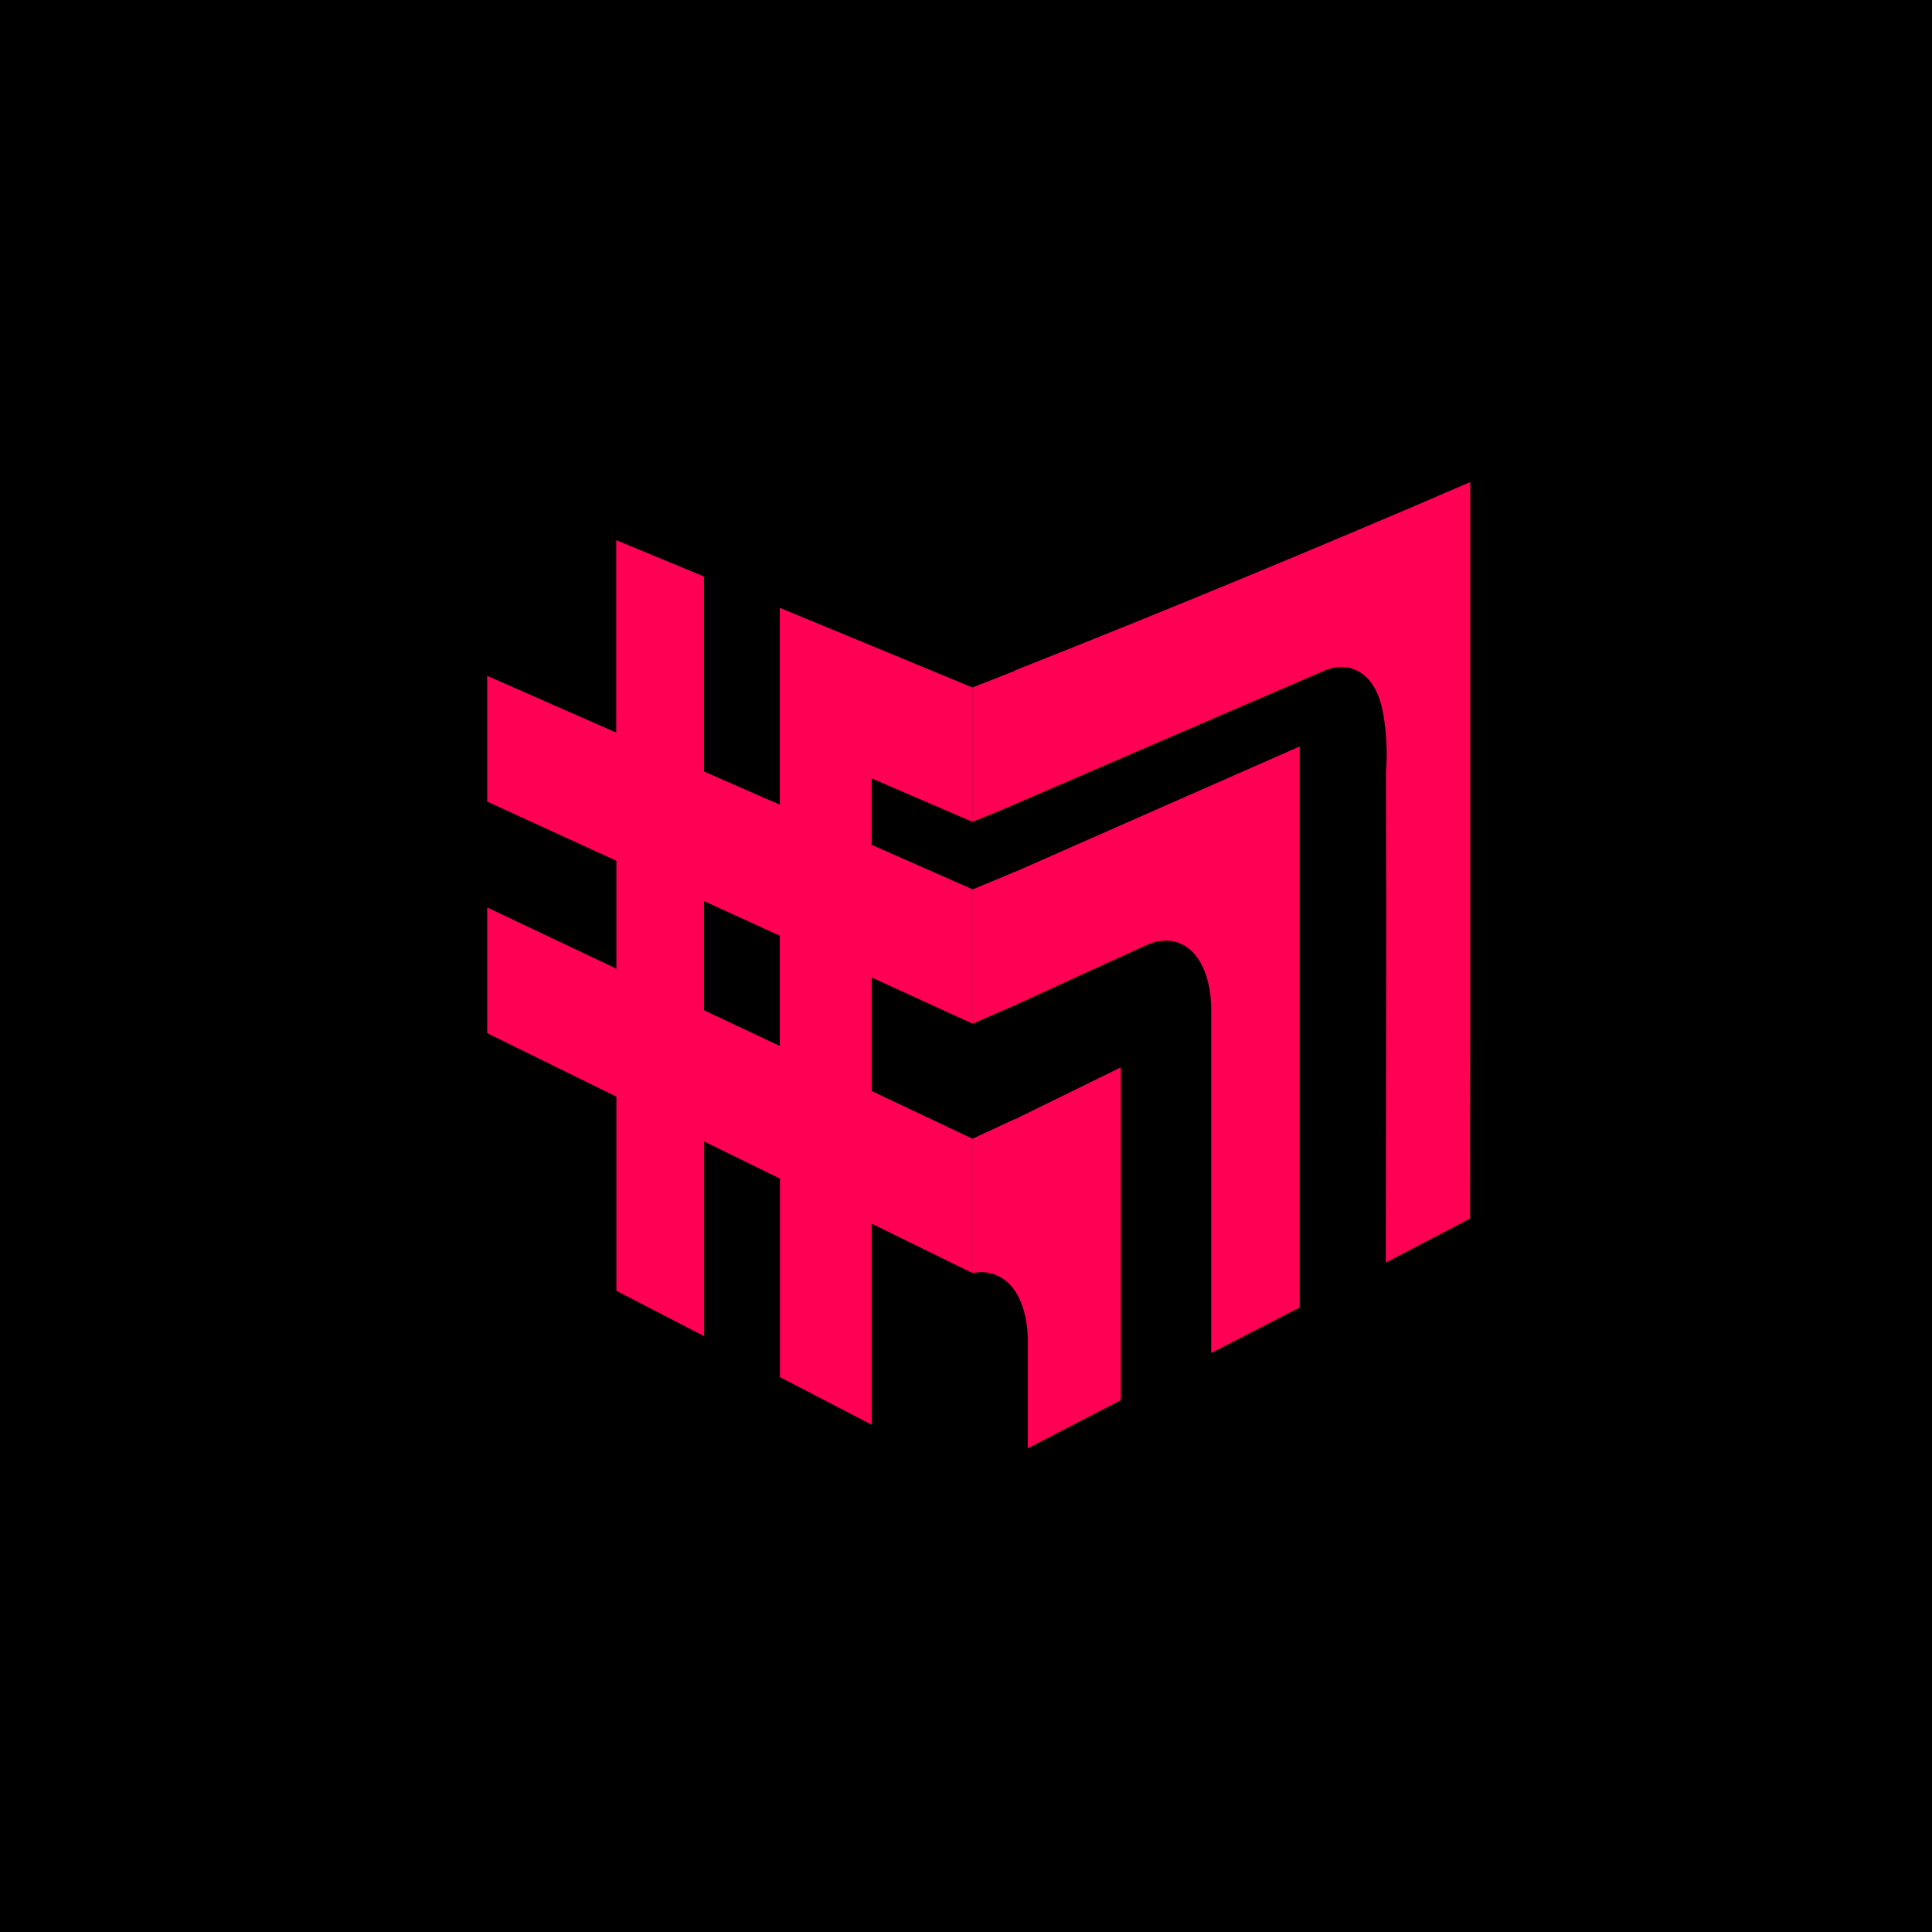
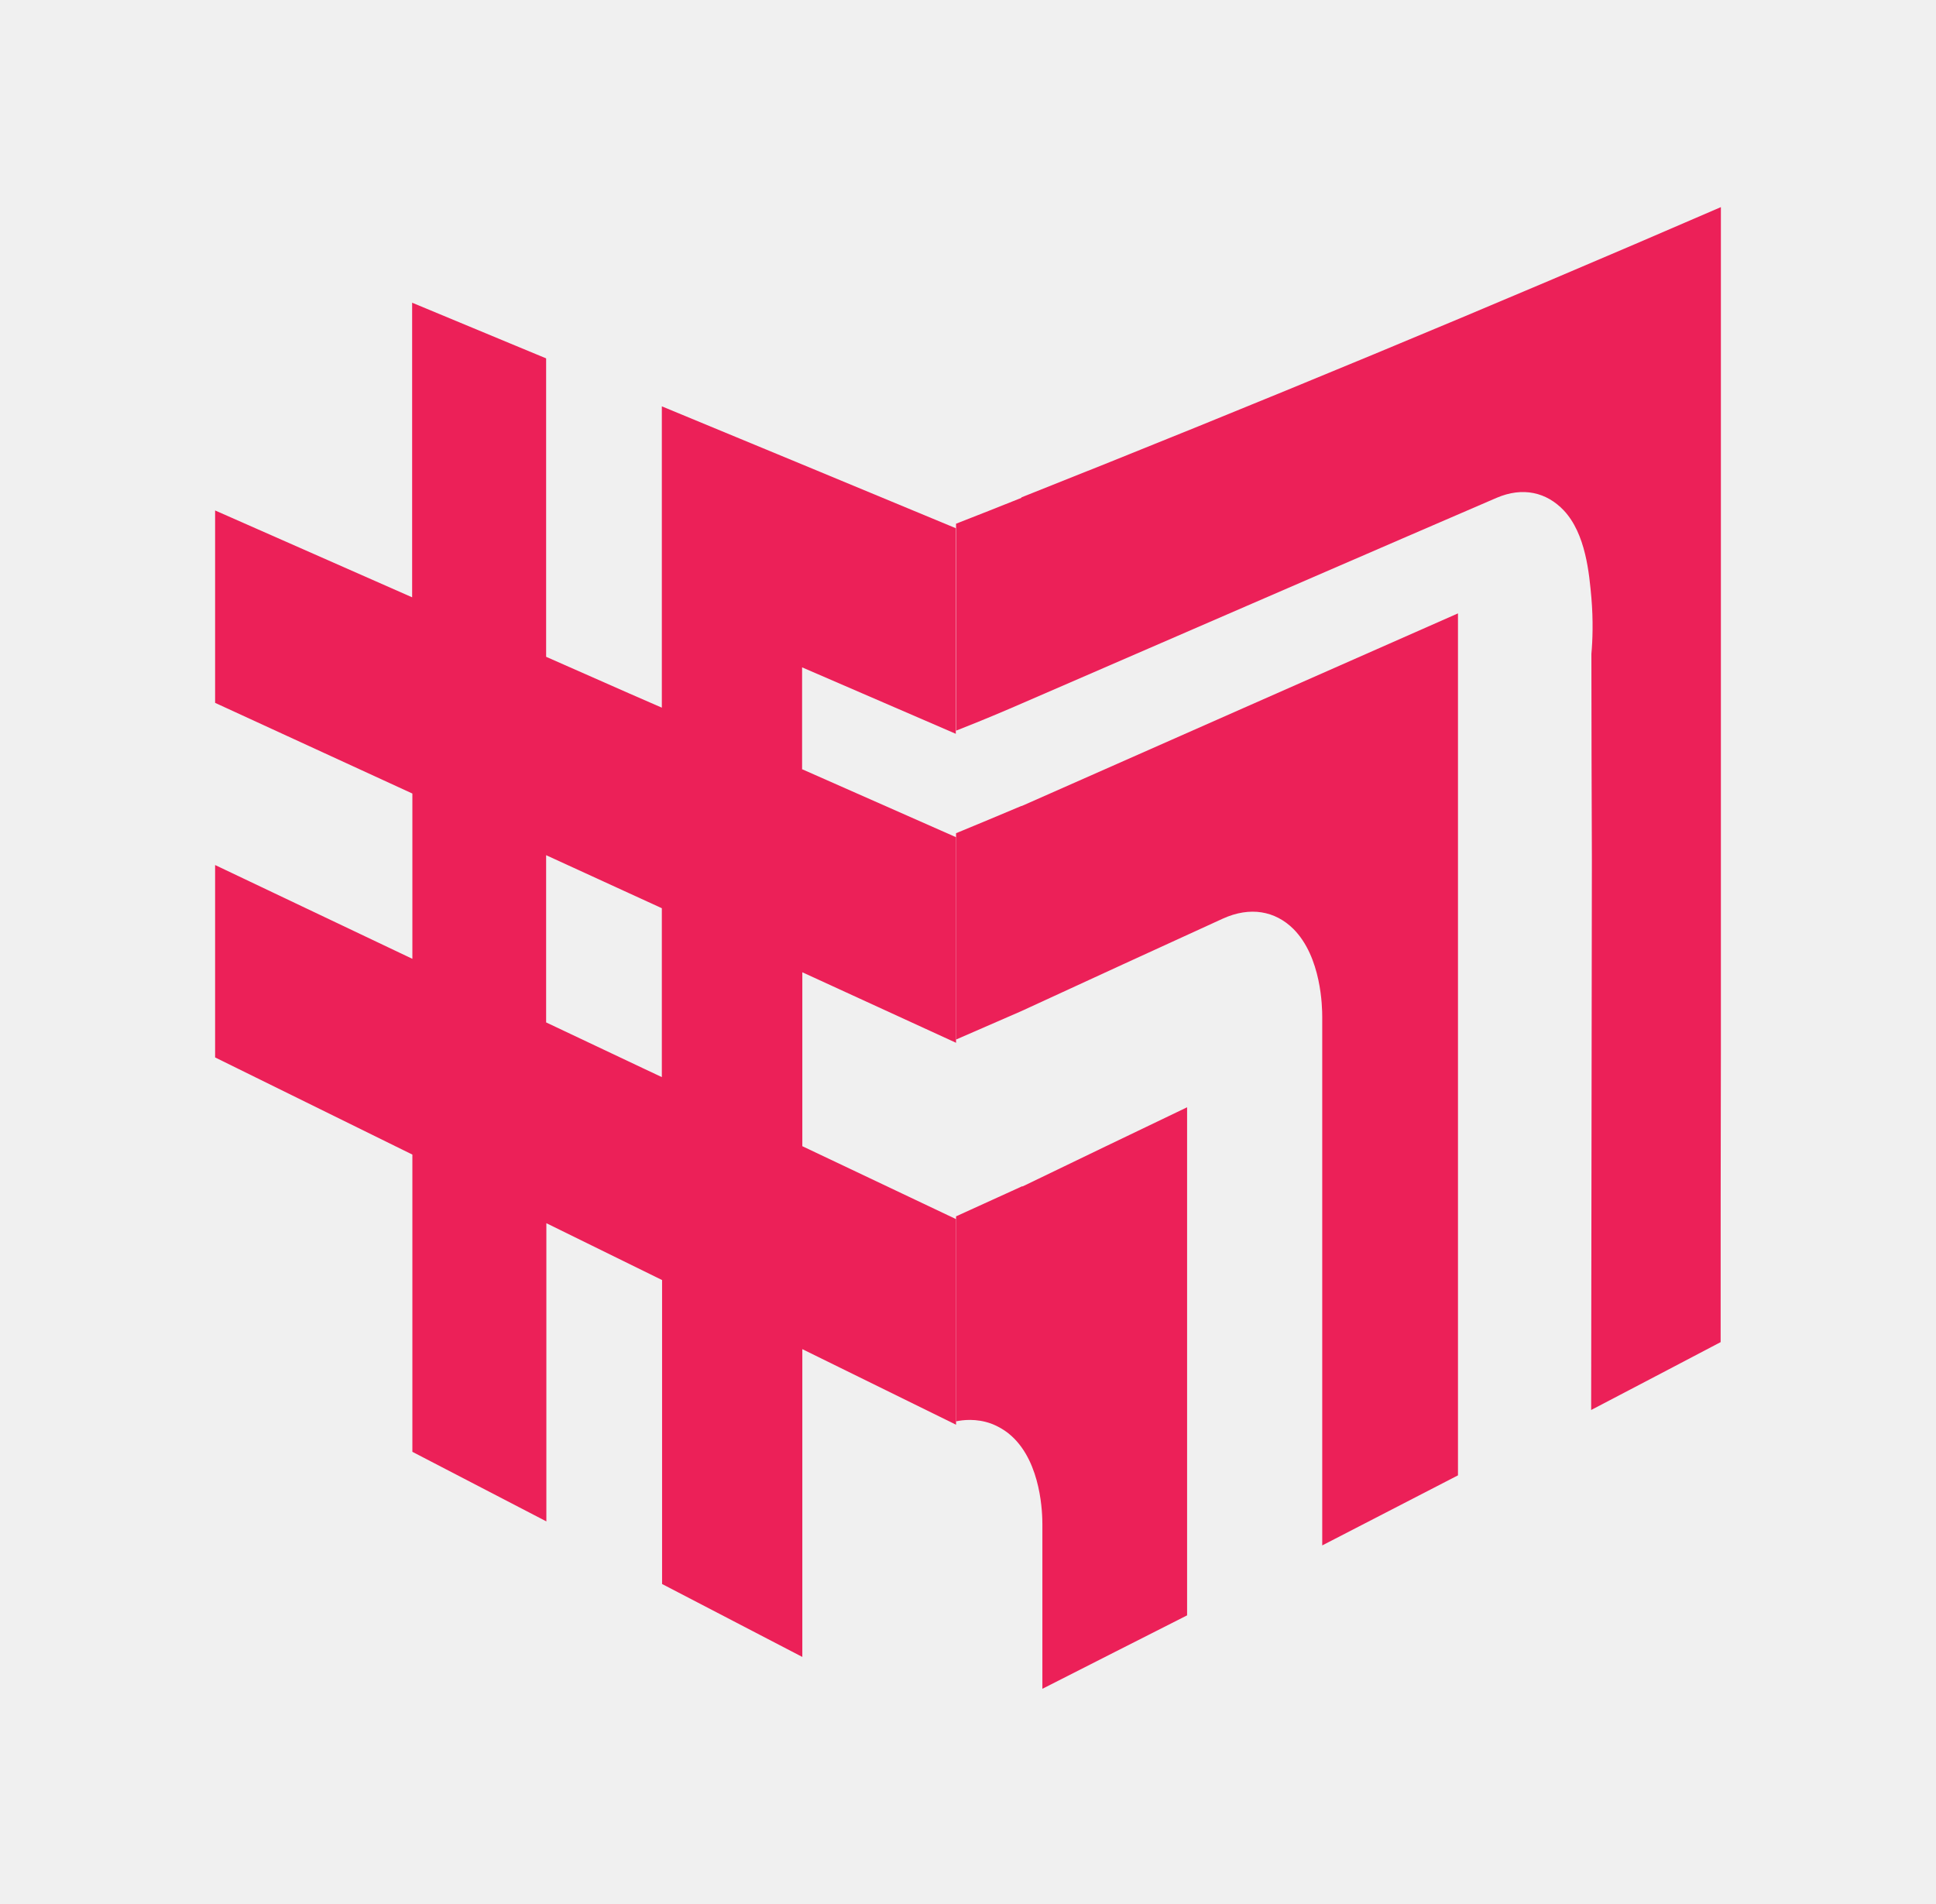
- <svg xmlns="http://www.w3.org/2000/svg" width="270" height="270" viewBox="0 0 270 270" fill="none">
-   <g clip-path="url(#clip0_27_662)">
-     <rect width="270" height="270" fill="black" />
-     <path d="M121.813 118.109V108.78L135.884 114.846V96.079L121.813 90.254L108.976 84.955V112.459L106.003 111.167L98.384 107.817V80.575L95.103 79.217L86.119 75.494V102.386L68.085 94.459V112.022L86.141 120.299V135.387L68.085 126.825V144.388L86.141 153.257V180.389L98.406 186.74V159.52L108.998 164.71V192.456L121.835 199.113V171.017L135.906 177.915V159.148L121.835 152.49V136.614L135.906 143.052V124.285L121.835 118.087L121.813 118.109ZM108.976 130.745V146.183L107.434 145.461L98.384 141.191V125.927L106.003 129.409L108.976 130.767V130.745Z" fill="#FF0054" />
-     <path d="M141.829 156.388C139.847 157.308 137.866 158.228 135.884 159.147V177.915C136.478 177.783 137.689 177.63 139.01 178.112C139.01 178.112 140.023 178.462 140.86 179.251C143.569 181.747 143.635 186.455 143.635 187.353V202.397C147.994 200.142 152.332 197.886 156.626 195.674V149.161C151.738 151.549 146.828 153.957 141.851 156.41L141.829 156.388Z" fill="#FF0054" />
-     <path d="M141.829 121.832C139.847 122.664 137.866 123.496 135.884 124.307V143.073C137.866 142.22 139.847 141.344 141.829 140.49C148.017 137.643 154.138 134.84 160.194 132.081C162.704 130.942 164.972 131.38 166.623 133C169.2 135.562 169.266 140.139 169.266 141.015C169.266 157.045 169.266 173.075 169.266 189.083C173.427 186.937 177.545 184.813 181.641 182.71C181.641 156.585 181.641 130.438 181.641 104.313C168.715 110.007 155.459 115.831 141.873 121.832H141.829Z" fill="#FF0054" />
-     <path d="M141.829 93.736C139.847 94.524 137.866 95.312 135.884 96.079V114.846C138.416 113.861 140.464 112.985 141.829 112.394C146.079 110.554 179.263 96.211 185.054 93.736C187.454 92.706 189.612 93.232 191.176 94.875C193.179 96.999 193.488 100.612 193.686 102.802C193.862 104.86 193.796 106.678 193.686 107.882C193.686 114.08 193.708 120.277 193.73 126.475C193.708 143.14 193.686 159.805 193.664 176.448C197.627 174.389 201.547 172.331 205.444 170.294C205.444 161.513 205.444 152.731 205.467 143.928C205.467 118.416 205.467 92.882 205.467 67.37C184.614 76.37 163.409 85.152 141.829 93.692V93.736Z" fill="#FF0054" />
-   </g>
-   <defs>
-     <clipPath id="clip0_27_662">
-       <rect width="270" height="270" fill="white" />
-     </clipPath>
-   </defs>
+ <svg xmlns="http://www.w3.org/2000/svg" width="243" height="239" viewBox="0 0 243 239" fill="none">
+   <path d="M100.676 96.604V83.775L119.969 92.117V66.308L100.676 58.298L83.072 51.01V88.835L78.996 87.058L68.548 82.45V44.987L64.049 43.12L51.73 38V74.982L27 64.08V88.233L51.76 99.616V120.365L27 108.59V132.742L51.76 144.939V182.252L68.578 190.985V153.552L83.102 160.689V198.845L100.705 208V169.362L120 178.849V153.04L100.705 143.885V122.052L120 130.905V105.097L100.705 96.574L100.676 96.604ZM83.072 113.98V135.212L80.958 134.218L68.548 128.346V107.355L78.996 112.144L83.072 114.011V113.98Z" fill="#EC2058" />
+   <path d="M128.312 148.909C125.542 150.171 122.771 151.432 120 152.693V178.428C120.831 178.247 122.525 178.038 124.372 178.698C124.372 178.698 125.787 179.178 126.958 180.26C130.744 183.683 130.836 190.139 130.836 191.37V212C136.932 208.907 142.997 205.814 149 202.781V139C142.166 142.273 135.301 145.576 128.343 148.94L128.312 148.909Z" fill="#EC2058" />
+   <path d="M128.186 101.18C125.458 102.328 122.729 103.477 120 104.596V130.498C122.729 129.319 125.458 128.11 128.186 126.932C136.705 123.002 145.133 119.134 153.471 115.325C156.927 113.754 160.05 114.358 162.324 116.594C165.871 120.131 165.962 126.448 165.962 127.657C165.962 149.781 165.962 171.906 165.962 194C171.692 191.038 177.361 188.107 183 185.205C183 149.146 183 113.058 183 77C165.204 84.859 146.952 92.898 128.246 101.18H128.186Z" fill="#EC2058" />
+   <path d="M128.202 62.499C125.469 63.59 122.734 64.682 120 65.743V91.723C123.494 90.359 126.319 89.146 128.202 88.328C134.066 85.782 179.848 65.925 187.838 62.499C191.149 61.074 194.126 61.802 196.283 64.076C199.048 67.016 199.473 72.018 199.746 75.05C199.989 77.899 199.899 80.415 199.746 82.083C199.746 90.662 199.777 99.241 199.807 107.821C199.777 130.89 199.746 153.96 199.716 177C205.184 174.15 210.592 171.301 215.969 168.481C215.969 156.325 215.969 144.168 216 131.982C216 96.664 216 61.317 216 26C187.23 38.459 157.975 50.616 128.202 62.438V62.499Z" fill="#EC2058" />
</svg>
